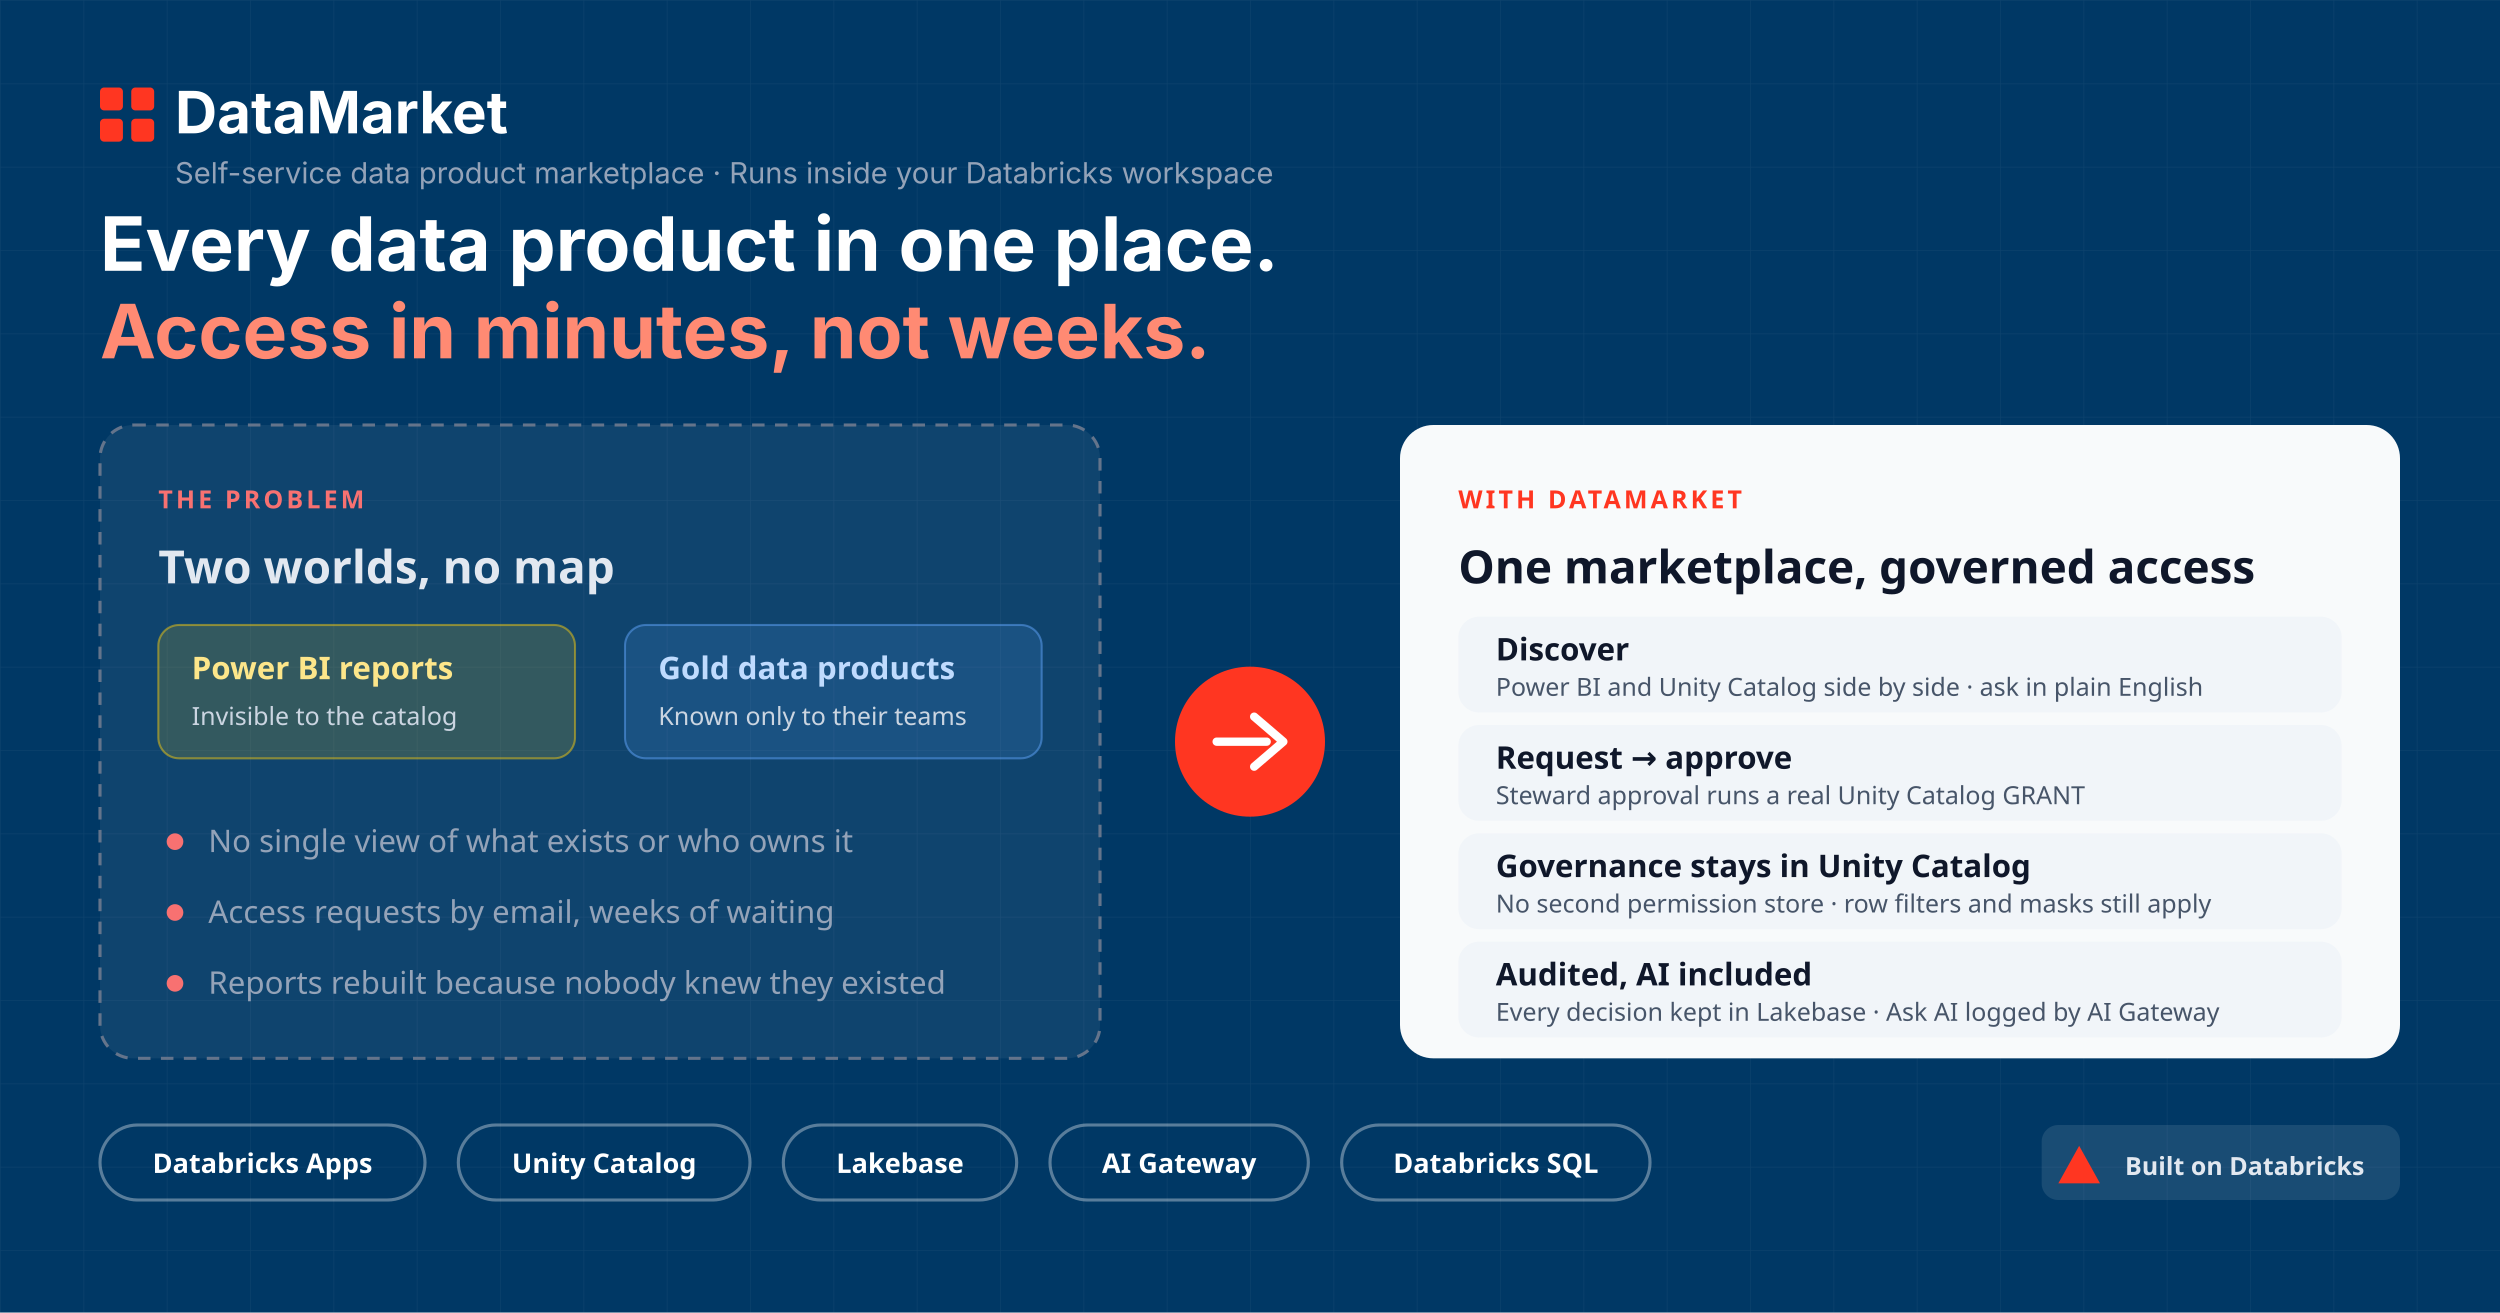
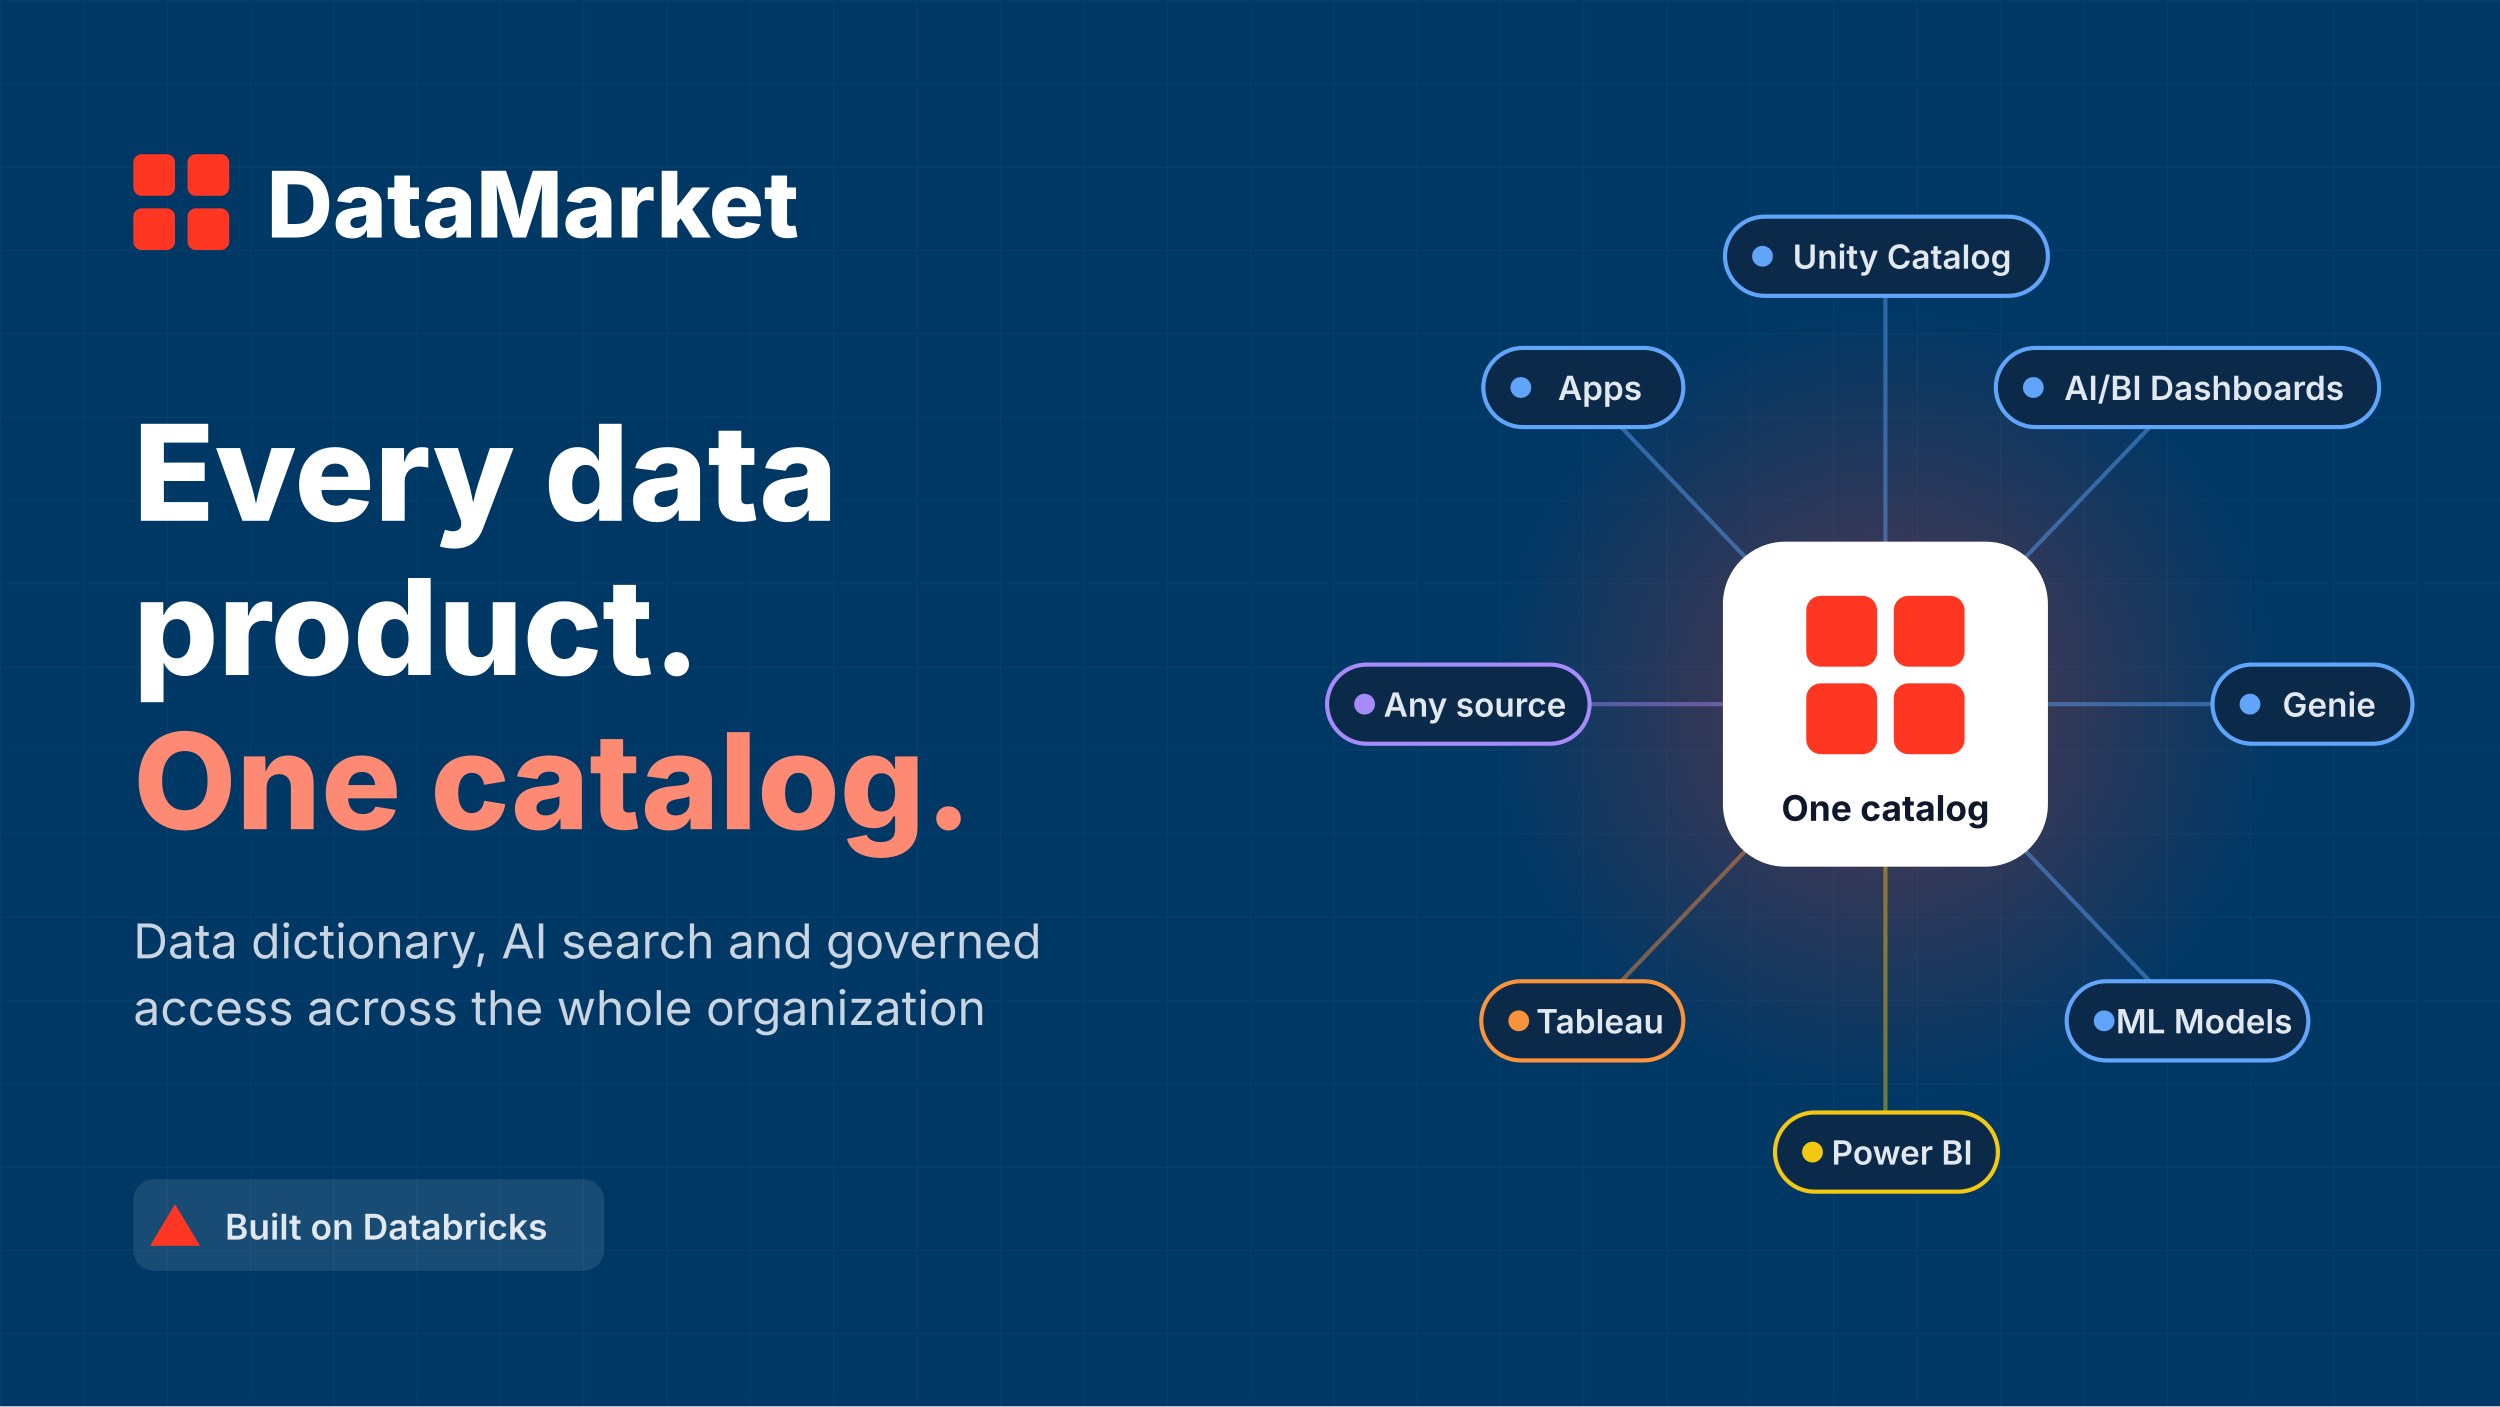
- <svg xmlns="http://www.w3.org/2000/svg" width="1200" height="630" viewBox="0 0 1200 630" role="img" aria-label="DataMarket puts Power BI reports and Unity Catalog data products in one place, with access governed by Unity Catalog in minutes instead of weeks">
+ <svg xmlns="http://www.w3.org/2000/svg" width="1200" height="675" viewBox="0 0 1200 675">
  <defs>
-     <pattern id="grid" width="40" height="40" patternUnits="userSpaceOnUse">
-       <path d="M 40 0 L 0 0 0 40" fill="none" stroke="#ffffff" stroke-width="0.6" />
+     <pattern id="g" width="40" height="40" patternUnits="userSpaceOnUse">
+       <path d="M40 0H0V40" fill="none" stroke="#fff" stroke-width="0.6" />
    </pattern>
+     <radialGradient id="glow" cx="50%" cy="50%" r="50%">
+       <stop offset="0" stop-color="#FF3621" stop-opacity="0.35" />
+       <stop offset="1" stop-color="#FF3621" stop-opacity="0" />
+     </radialGradient>
  </defs>
-   <rect width="1200" height="630" fill="#003865" />
-   <rect width="1200" height="630" fill="url(#grid)" opacity="0.055" />
-   <g transform="translate(48, 40)">
+   <rect width="1200" height="675" fill="#003865" />
+   <rect width="1200" height="675" fill="url(#g)" opacity="0.05" />
+   <circle cx="905" cy="338" r="190" fill="url(#glow)" />
+   <line x1="905" y1="338" x2="905" y2="123" stroke="#60a5fa" stroke-opacity="0.45" stroke-width="2" />
+   <line x1="905" y1="338" x2="1050" y2="186" stroke="#60a5fa" stroke-opacity="0.45" stroke-width="2" />
+   <line x1="905" y1="338" x2="1110" y2="338" stroke="#60a5fa" stroke-opacity="0.45" stroke-width="2" />
+   <line x1="905" y1="338" x2="1050" y2="490" stroke="#60a5fa" stroke-opacity="0.45" stroke-width="2" />
+   <line x1="905" y1="338" x2="905" y2="553" stroke="#F2C811" stroke-opacity="0.45" stroke-width="2" />
+   <line x1="905" y1="338" x2="760" y2="490" stroke="#fb923c" stroke-opacity="0.45" stroke-width="2" />
+   <line x1="905" y1="338" x2="700" y2="338" stroke="#a78bfa" stroke-opacity="0.45" stroke-width="2" />
+   <line x1="905" y1="338" x2="760" y2="186" stroke="#60a5fa" stroke-opacity="0.45" stroke-width="2" />
+   <g transform="translate(827,260)">
+     <rect width="156" height="156" rx="30" fill="#ffffff" />
+     <g fill="#FF3621" transform="translate(40,26)">
+       <rect x="0" y="0" width="34" height="34" rx="7" />
+       <rect x="42" y="0" width="34" height="34" rx="7" />
+       <rect x="0" y="42" width="34" height="34" rx="7" />
+       <rect x="42" y="42" width="34" height="34" rx="7" />
+     </g>
+     <text x="78" y="134" text-anchor="middle" font-family="system-ui, -apple-system, 'Segoe UI', sans-serif" font-size="17" font-weight="700" fill="#0f172a">One catalog</text>
+   </g>
+   <rect x="828" y="104" width="155" height="38" rx="19" fill="#0b2a4a" stroke="#60a5fa" stroke-width="2" />
+   <circle cx="846" cy="123" r="5" fill="#60a5fa" />
+   <text x="913" y="129" text-anchor="middle" font-family="system-ui, -apple-system, 'Segoe UI', sans-serif" font-size="16" font-weight="600" fill="#e2e8f0">Unity Catalog</text>
+   <rect x="958" y="167" width="184" height="38" rx="19" fill="#0b2a4a" stroke="#60a5fa" stroke-width="2" />
+   <circle cx="976" cy="186" r="5" fill="#60a5fa" />
+   <text x="1058" y="192" text-anchor="middle" font-family="system-ui, -apple-system, 'Segoe UI', sans-serif" font-size="16" font-weight="600" fill="#e2e8f0">AI/BI Dashboards</text>
+   <rect x="1062" y="319" width="96" height="38" rx="19" fill="#0b2a4a" stroke="#60a5fa" stroke-width="2" />
+   <circle cx="1080" cy="338" r="5" fill="#60a5fa" />
+   <text x="1118" y="344" text-anchor="middle" font-family="system-ui, -apple-system, 'Segoe UI', sans-serif" font-size="16" font-weight="600" fill="#e2e8f0">Genie</text>
+   <rect x="992" y="471" width="116" height="38" rx="19" fill="#0b2a4a" stroke="#60a5fa" stroke-width="2" />
+   <circle cx="1010" cy="490" r="5" fill="#60a5fa" />
+   <text x="1058" y="496" text-anchor="middle" font-family="system-ui, -apple-system, 'Segoe UI', sans-serif" font-size="16" font-weight="600" fill="#e2e8f0">ML Models</text>
+   <rect x="852" y="534" width="107" height="38" rx="19" fill="#0b2a4a" stroke="#F2C811" stroke-width="2" />
+   <circle cx="870" cy="553" r="5" fill="#F2C811" />
+   <text x="913" y="559" text-anchor="middle" font-family="system-ui, -apple-system, 'Segoe UI', sans-serif" font-size="16" font-weight="600" fill="#e2e8f0">Power BI</text>
+   <rect x="711" y="471" width="97" height="38" rx="19" fill="#0b2a4a" stroke="#fb923c" stroke-width="2" />
+   <circle cx="729" cy="490" r="5" fill="#fb923c" />
+   <text x="768" y="496" text-anchor="middle" font-family="system-ui, -apple-system, 'Segoe UI', sans-serif" font-size="16" font-weight="600" fill="#e2e8f0">Tableau</text>
+   <rect x="637" y="319" width="126" height="38" rx="19" fill="#0b2a4a" stroke="#a78bfa" stroke-width="2" />
+   <circle cx="655" cy="338" r="5" fill="#a78bfa" />
+   <text x="708" y="344" text-anchor="middle" font-family="system-ui, -apple-system, 'Segoe UI', sans-serif" font-size="16" font-weight="600" fill="#e2e8f0">Any source</text>
+   <rect x="712" y="167" width="96" height="38" rx="19" fill="#0b2a4a" stroke="#60a5fa" stroke-width="2" />
+   <circle cx="730" cy="186" r="5" fill="#60a5fa" />
+   <text x="768" y="192" text-anchor="middle" font-family="system-ui, -apple-system, 'Segoe UI', sans-serif" font-size="16" font-weight="600" fill="#e2e8f0">Apps</text>
+   <g transform="translate(64,72)">
    <g fill="#FF3621">
-       <rect x="0" y="2" width="11" height="11" rx="2" />
-       <rect x="15" y="2" width="11" height="11" rx="2" />
-       <rect x="0" y="17" width="11" height="11" rx="2" />
-       <rect x="15" y="17" width="11" height="11" rx="2" />
+       <rect x="0" y="2" width="20" height="20" rx="4" />
+       <rect x="26" y="2" width="20" height="20" rx="4" />
+       <rect x="0" y="28" width="20" height="20" rx="4" />
+       <rect x="26" y="28" width="20" height="20" rx="4" />
    </g>
-     <text x="36" y="24" font-family="system-ui, -apple-system, 'Segoe UI', sans-serif" font-size="28" font-weight="700" fill="#ffffff">DataMarket</text>
-     <text x="36" y="48" font-family="system-ui, -apple-system, 'Segoe UI', sans-serif" font-size="14" fill="#94a3b8">Self-service data product marketplace · Runs inside your Databricks workspace</text>
+     <text x="64" y="42" font-family="system-ui, -apple-system, 'Segoe UI', sans-serif" font-size="44" font-weight="800" fill="#ffffff">DataMarket</text>
  </g>
-   <text x="48" y="130" font-family="system-ui, -apple-system, 'Segoe UI', sans-serif" font-size="36" font-weight="700" fill="#ffffff">Every data product in one place.</text>
-   <text x="48" y="172" font-family="system-ui, -apple-system, 'Segoe UI', sans-serif" font-size="36" font-weight="700" fill="#FF8A73">Access in minutes, not weeks.</text>
-   <g transform="translate(48, 204)">
-     <rect width="480" height="304" rx="16" fill="#ffffff" fill-opacity="0.06" stroke="#64748b" stroke-width="1.5" stroke-dasharray="6 5" />
-     <text x="28" y="40" font-family="system-ui, sans-serif" font-size="12" font-weight="700" letter-spacing="1.5" fill="#f87171">THE PROBLEM</text>
-     <text x="28" y="76" font-family="system-ui, sans-serif" font-size="22" font-weight="700" fill="#e2e8f0">Two worlds, no map</text>
-     <g font-family="system-ui, sans-serif">
-       <rect x="28" y="96" width="200" height="64" rx="10" fill="#F2C811" fill-opacity="0.16" stroke="#F2C811" stroke-opacity="0.5" />
-       <text x="44" y="122" font-size="15" font-weight="700" fill="#fde68a">Power BI reports</text>
-       <text x="44" y="144" font-size="12" fill="#cbd5e1">Invisible to the catalog</text>
-       <rect x="252" y="96" width="200" height="64" rx="10" fill="#60a5fa" fill-opacity="0.14" stroke="#60a5fa" stroke-opacity="0.5" />
-       <text x="268" y="122" font-size="15" font-weight="700" fill="#bfdbfe">Gold data products</text>
-       <text x="268" y="144" font-size="12" fill="#cbd5e1">Known only to their teams</text>
-     </g>
-     <g font-family="system-ui, sans-serif" font-size="15" fill="#94a3b8">
-       <circle cx="36" cy="200" r="4" fill="#f87171" />
-       <text x="52" y="205">No single view of what exists or who owns it</text>
-       <circle cx="36" cy="234" r="4" fill="#f87171" />
-       <text x="52" y="239">Access requests by email, weeks of waiting</text>
-       <circle cx="36" cy="268" r="4" fill="#f87171" />
-       <text x="52" y="273">Reports rebuilt because nobody knew they existed</text>
-     </g>
-   </g>
-   <g transform="translate(560, 316)">
-     <circle cx="40" cy="40" r="36" fill="#FF3621" />
-     <path d="M24 40 H48 M42 28 L56 40 L42 52" fill="none" stroke="#ffffff" stroke-width="4" stroke-linecap="round" stroke-linejoin="round" />
-   </g>
-   <g transform="translate(672, 204)">
-     <rect width="480" height="304" rx="16" fill="#ffffff" opacity="0.97" />
-     <text x="28" y="40" font-family="system-ui, sans-serif" font-size="12" font-weight="700" letter-spacing="1.5" fill="#FF3621">WITH DATAMARKET</text>
-     <text x="28" y="76" font-family="system-ui, sans-serif" font-size="22" font-weight="700" fill="#0f172a">One marketplace, governed access</text>
-     <g font-family="system-ui, sans-serif">
-       <rect x="28" y="92" width="424" height="46" rx="10" fill="#f1f5f9" />
-       <text x="46" y="113" font-size="15" font-weight="700" fill="#0f172a">Discover</text>
-       <text x="46" y="130" font-size="12" fill="#475569">Power BI and Unity Catalog side by side · ask in plain English</text>
-       <rect x="28" y="144" width="424" height="46" rx="10" fill="#f1f5f9" />
-       <text x="46" y="165" font-size="15" font-weight="700" fill="#0f172a">Request → approve</text>
-       <text x="46" y="182" font-size="12" fill="#475569">Steward approval runs a real Unity Catalog GRANT</text>
-       <rect x="28" y="196" width="424" height="46" rx="10" fill="#f1f5f9" />
-       <text x="46" y="217" font-size="15" font-weight="700" fill="#0f172a">Governance stays in Unity Catalog</text>
-       <text x="46" y="234" font-size="12" fill="#475569">No second permission store · row filters and masks still apply</text>
-       <rect x="28" y="248" width="424" height="46" rx="10" fill="#f1f5f9" />
-       <text x="46" y="269" font-size="15" font-weight="700" fill="#0f172a">Audited, AI included</text>
-       <text x="46" y="286" font-size="12" fill="#475569">Every decision kept in Lakebase · Ask AI logged by AI Gateway</text>
-     </g>
-   </g>
-   <g transform="translate(48, 540)" font-family="system-ui, sans-serif" font-size="13" font-weight="600" fill="#ffffff">
-     <rect x="0" y="0" width="156" height="36" rx="18" fill="none" stroke="#ffffff" stroke-opacity="0.35" stroke-width="1.5" />
-     <text x="78" y="23" text-anchor="middle">Databricks Apps</text>
-     <rect x="172" y="0" width="140" height="36" rx="18" fill="none" stroke="#ffffff" stroke-opacity="0.35" stroke-width="1.5" />
-     <text x="242" y="23" text-anchor="middle">Unity Catalog</text>
-     <rect x="328" y="0" width="112" height="36" rx="18" fill="none" stroke="#ffffff" stroke-opacity="0.35" stroke-width="1.5" />
-     <text x="384" y="23" text-anchor="middle">Lakebase</text>
-     <rect x="456" y="0" width="124" height="36" rx="18" fill="none" stroke="#ffffff" stroke-opacity="0.35" stroke-width="1.5" />
-     <text x="518" y="23" text-anchor="middle">AI Gateway</text>
-     <rect x="596" y="0" width="148" height="36" rx="18" fill="none" stroke="#ffffff" stroke-opacity="0.35" stroke-width="1.5" />
-     <text x="670" y="23" text-anchor="middle">Databricks SQL</text>
-   </g>
-   <g transform="translate(980, 540)">
-     <rect width="172" height="36" rx="8" fill="#ffffff" opacity="0.1" />
-     <polygon points="18,10 28,28 8,28" fill="#FF3621" />
-     <text x="40" y="24" font-family="system-ui, sans-serif" font-size="12" font-weight="600" fill="#e2e8f0">Built on Databricks</text>
+   <text x="64" y="250" font-family="system-ui, -apple-system, 'Segoe UI', sans-serif" font-size="64" font-weight="800" fill="#ffffff">Every data</text>
+   <text x="64" y="324" font-family="system-ui, -apple-system, 'Segoe UI', sans-serif" font-size="64" font-weight="800" fill="#ffffff">product.</text>
+   <text x="64" y="398" font-family="system-ui, -apple-system, 'Segoe UI', sans-serif" font-size="64" font-weight="800" fill="#FF8A73">One catalog.</text>
+   <text x="64" y="460" font-family="system-ui, -apple-system, 'Segoe UI', sans-serif" font-size="23" fill="#cbd5e1">Data dictionary, AI search and governed</text>
+   <text x="64" y="492" font-family="system-ui, -apple-system, 'Segoe UI', sans-serif" font-size="23" fill="#cbd5e1">access across the whole organization</text>
+   <g transform="translate(64,566)">
+     <rect width="226" height="44" rx="10" fill="#ffffff" fill-opacity="0.1" />
+     <polygon points="20,12 32,32 8,32" fill="#FF3621" />
+     <text x="44" y="29" font-family="system-ui, -apple-system, 'Segoe UI', sans-serif" font-size="17" font-weight="600" fill="#e2e8f0">Built on Databricks</text>
  </g>
</svg>
